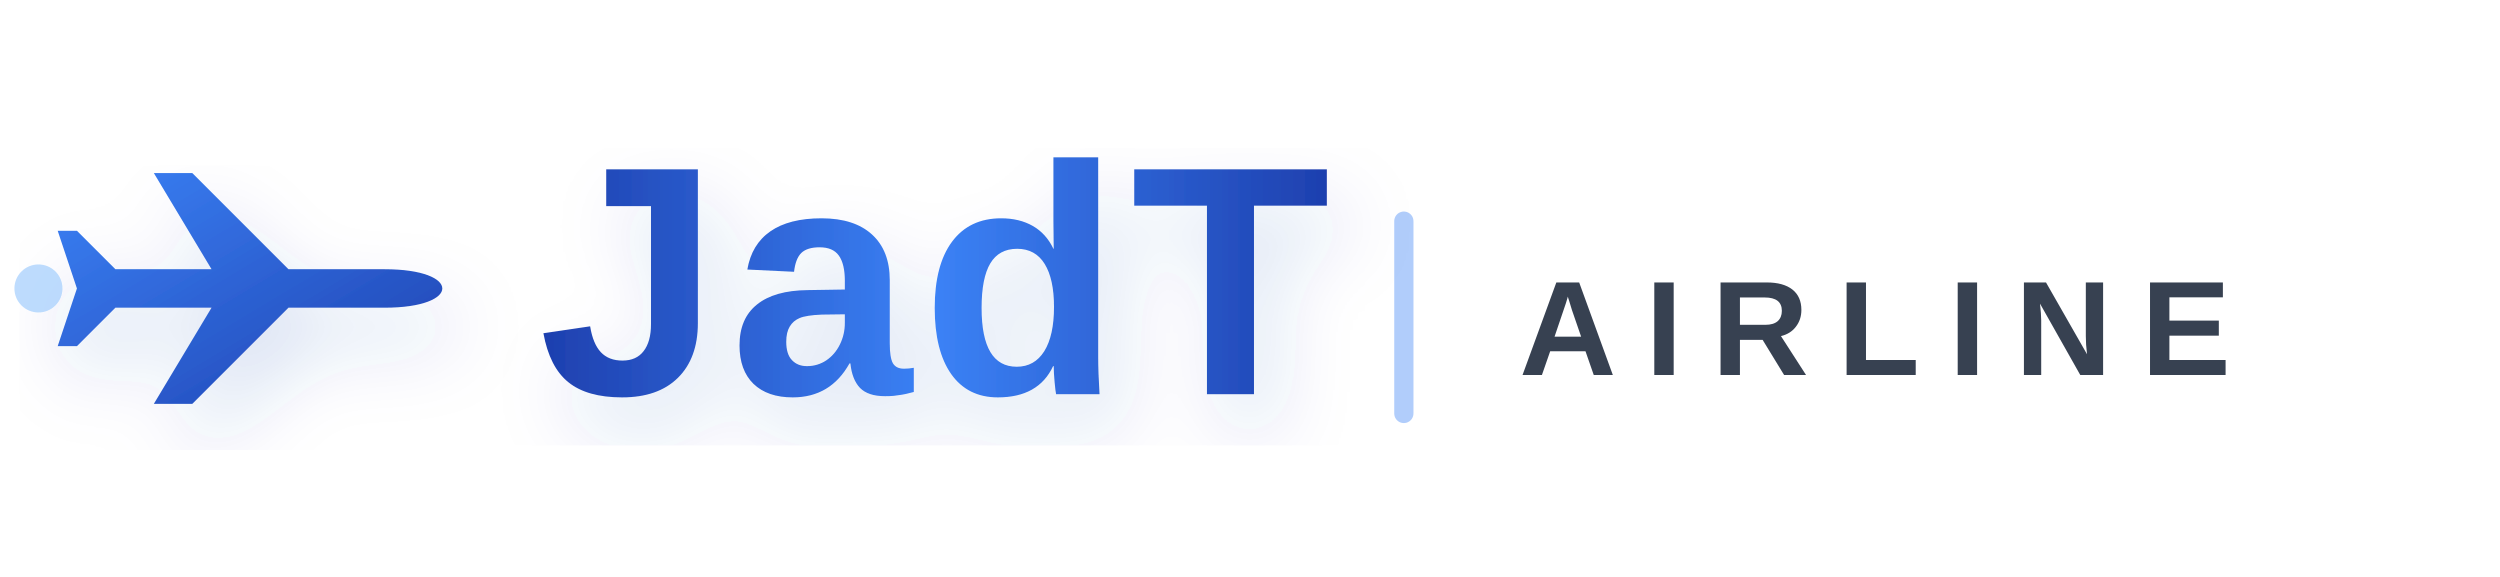
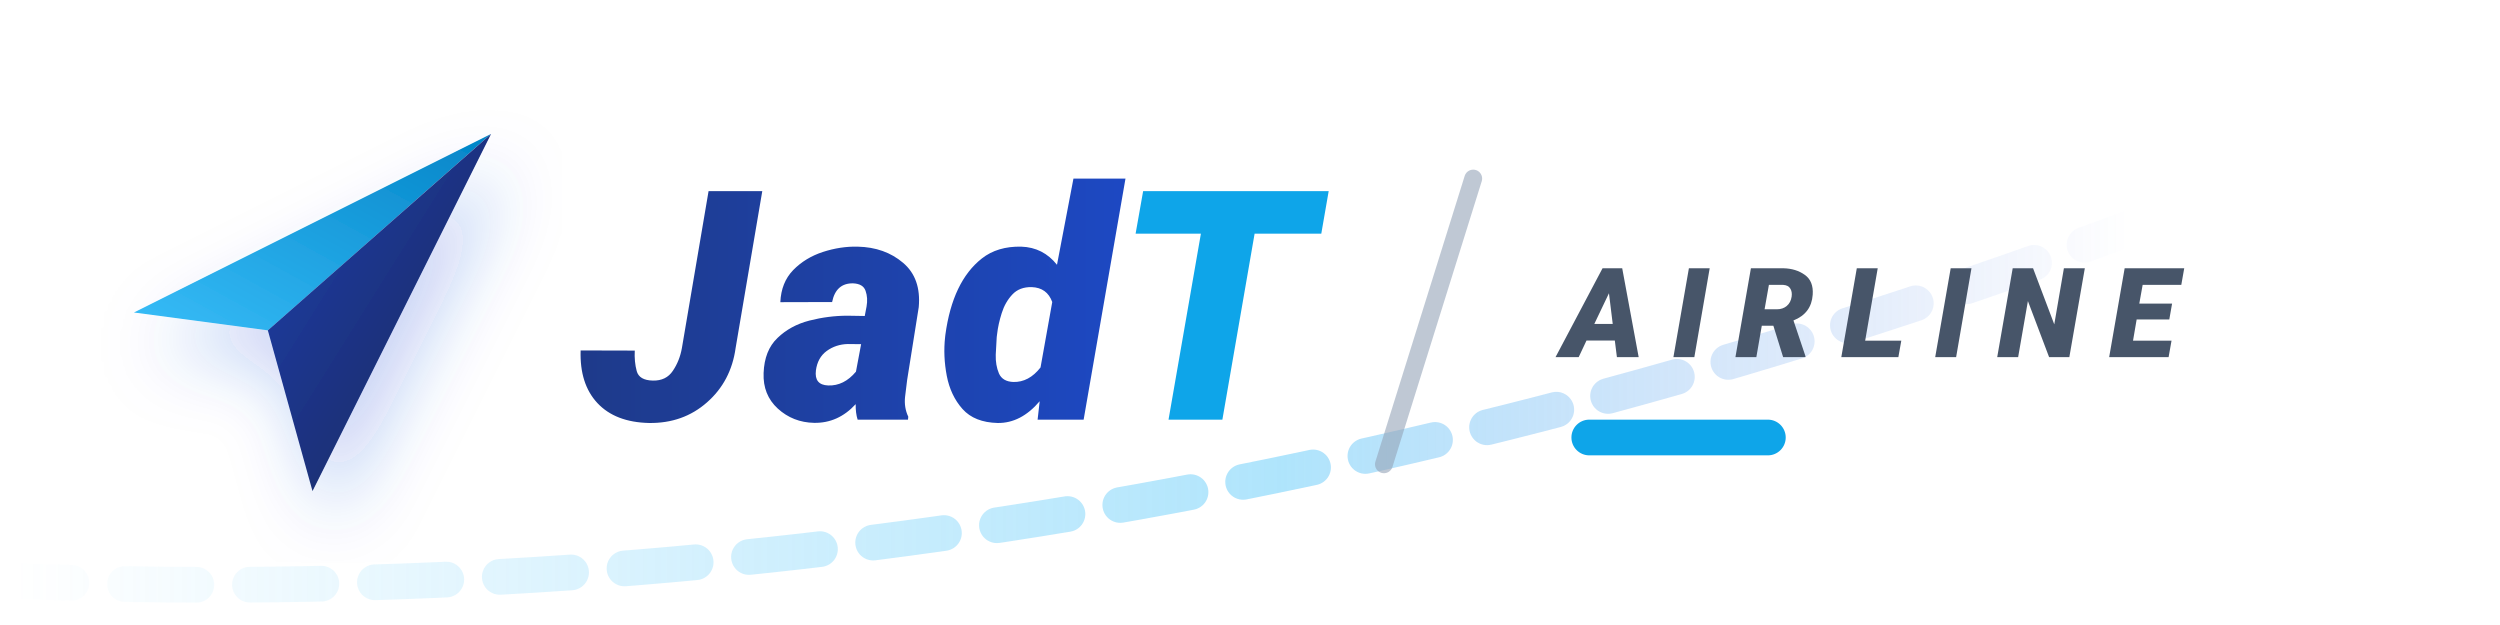
- <svg xmlns="http://www.w3.org/2000/svg" width="260" height="60" viewBox="0 0 260 60">
+ <svg xmlns="http://www.w3.org/2000/svg" width="280" height="70" viewBox="0 0 280 70">
  <defs>
-     <linearGradient id="jadtGradient" x1="0%" y1="0%" x2="100%" y2="0%">
-       <stop offset="0%" style="stop-color:#1E40AF;stop-opacity:1" />
-       <stop offset="50%" style="stop-color:#3B82F6;stop-opacity:1" />
-       <stop offset="100%" style="stop-color:#1E40AF;stop-opacity:1" />
+     <linearGradient id="topWing" x1="0%" y1="100%" x2="100%" y2="0%">
+       <stop offset="0%" stop-color="#38BDF8" />
+       <stop offset="100%" stop-color="#0284C7" />
    </linearGradient>
-     <linearGradient id="planeGradient" x1="0%" y1="0%" x2="100%" y2="100%">
-       <stop offset="0%" style="stop-color:#3B82F6;stop-opacity:1" />
-       <stop offset="100%" style="stop-color:#1E40AF;stop-opacity:1" />
+     <linearGradient id="bottomWing" x1="0%" y1="0%" x2="100%" y2="100%">
+       <stop offset="0%" stop-color="#1E40AF" />
+       <stop offset="100%" stop-color="#172554" />
    </linearGradient>
-     <filter id="shadow" x="-20%" y="-20%" width="140%" height="140%">
-       <feDropShadow dx="2" dy="4" stdDeviation="4" flood-color="#1E40AF" flood-opacity="0.15" />
+     <linearGradient id="textGrad" x1="0%" y1="0%" x2="100%" y2="0%">
+       <stop offset="0%" stop-color="#1E3A8A" />
+       <stop offset="100%" stop-color="#1D4ED8" />
+     </linearGradient>
+     <linearGradient id="trailGrad" x1="0%" y1="0%" x2="100%" y2="0%">
+       <stop offset="0%" stop-color="#38BDF8" stop-opacity="0" />
+       <stop offset="60%" stop-color="#38BDF8" stop-opacity="0.4" />
+       <stop offset="100%" stop-color="#1D4ED8" stop-opacity="0" />
+     </linearGradient>
+     <filter id="glow" x="-20%" y="-20%" width="140%" height="140%">
+       <feDropShadow dx="2" dy="4" stdDeviation="4" flood-color="#1D4ED8" flood-opacity="0.25" />
    </filter>
  </defs>
-   <g filter="url(#shadow)" transform="translate(4, 0)">
-     <path d="M 36 28 C 40 28, 42 29, 42 30 C 42 31, 40 32, 36 32 L 26 32 L 16 42 L 12 42 L 18 32 L 8 32 L 4 36 L 2 36 L 4 30 L 2 24 L 4 24 L 8 28 L 18 28 L 12 18 L 16 18 L 26 28 Z" fill="url(#planeGradient)" />
-     <circle cx="0" cy="30" r="2.5" fill="#93C5FD" opacity="0.6" />
-     <circle cx="-6" cy="30" r="1.5" fill="#93C5FD" opacity="0.3" />
+   <path d="M 0 65 Q 120 70, 240 25" fill="none" stroke="url(#trailGrad)" stroke-width="4" stroke-dasharray="8 6" stroke-linecap="round" />
+   <g transform="translate(10, 5)" filter="url(#glow)">
+     <path d="M 45 10 L 5 30 L 20 32 Z" fill="url(#topWing)" />
+     <path d="M 45 10 L 20 32 L 25 50 Z" fill="url(#bottomWing)" />
  </g>
-   <text x="56" y="41" font-family="'Be Vietnam Pro', system-ui, Arial, sans-serif" font-size="34" font-weight="800" fill="url(#jadtGradient)" filter="url(#shadow)" letter-spacing="1">
-     JadT
+   <text x="65" y="47" font-family="system-ui, -apple-system, BlinkMacSystemFont, 'Segoe UI', Roboto, sans-serif" font-size="36" font-weight="900" font-style="italic" fill="url(#textGrad)" letter-spacing="1">
+     Jad<tspan fill="#0EA5E9">T</tspan>
  </text>
-   <line x1="146" y1="23" x2="146" y2="43" stroke="#3B82F6" stroke-width="2" stroke-linecap="round" opacity="0.4" />
-   <text x="158" y="39" font-family="'Be Vietnam Pro', system-ui, Arial, sans-serif" font-size="14" font-weight="600" fill="#374151" letter-spacing="3">
+   <path d="M 165 20 L 155 52" stroke="#94A3B8" stroke-width="2" stroke-linecap="round" opacity="0.6" />
+   <text x="175" y="40" font-family="system-ui, -apple-system, BlinkMacSystemFont, 'Segoe UI', Roboto, sans-serif" font-size="14" font-weight="800" font-style="italic" fill="#475569" letter-spacing="3">
    AIRLINE
  </text>
+   <rect x="176" y="47" width="24" height="4" rx="2" fill="#0EA5E9" />
</svg>
